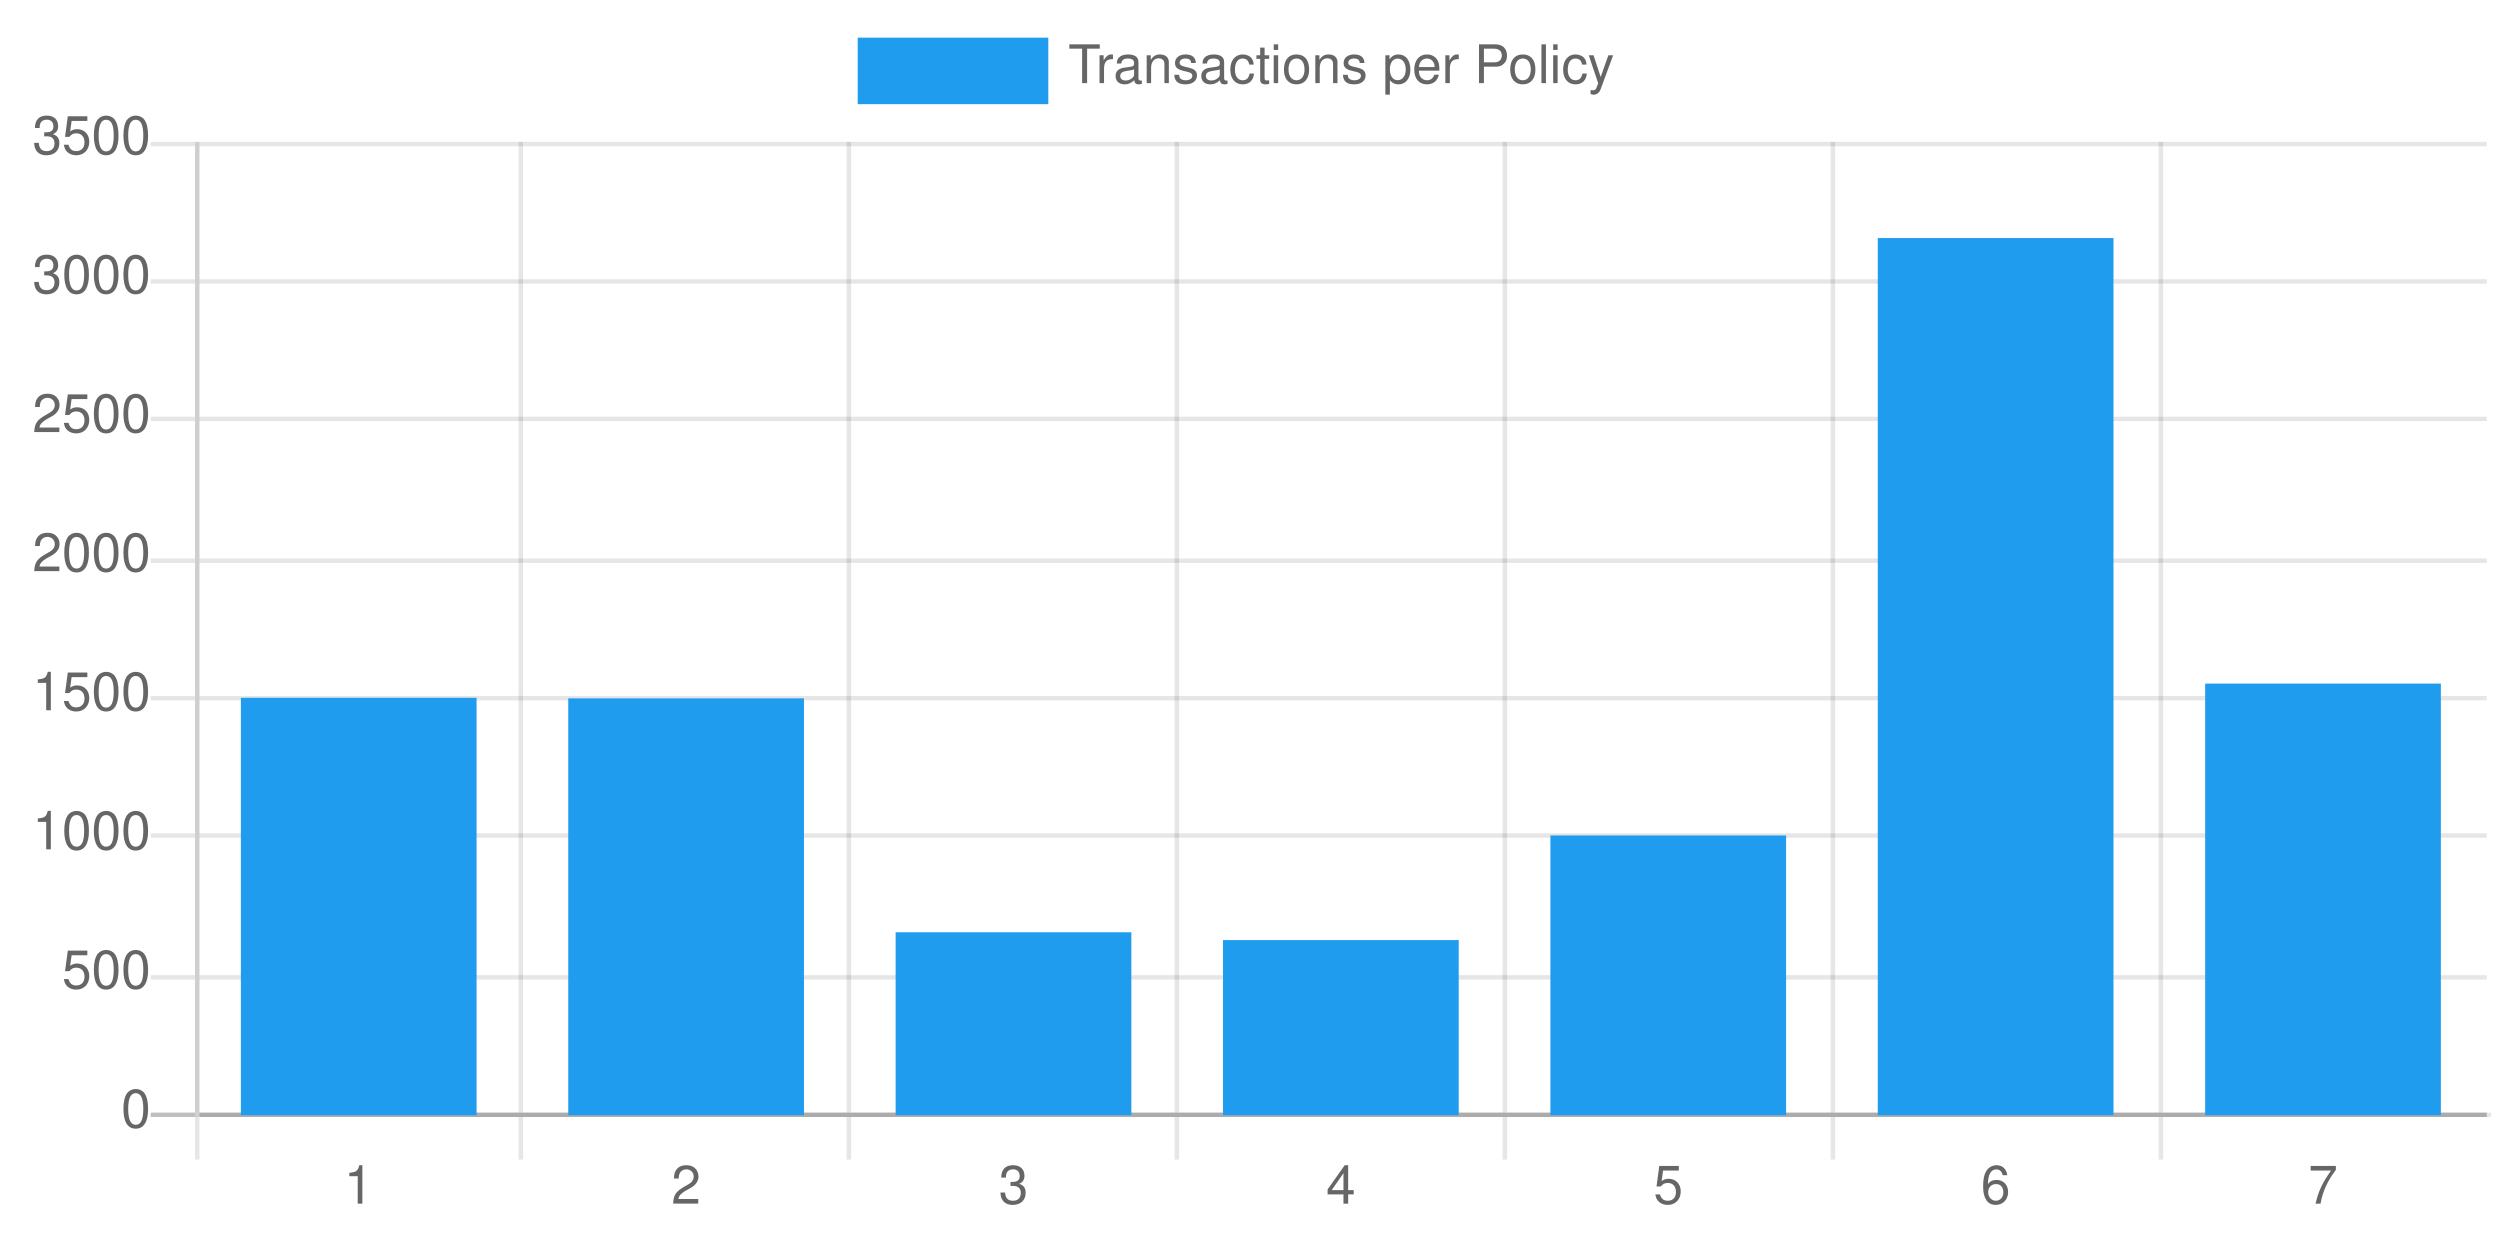
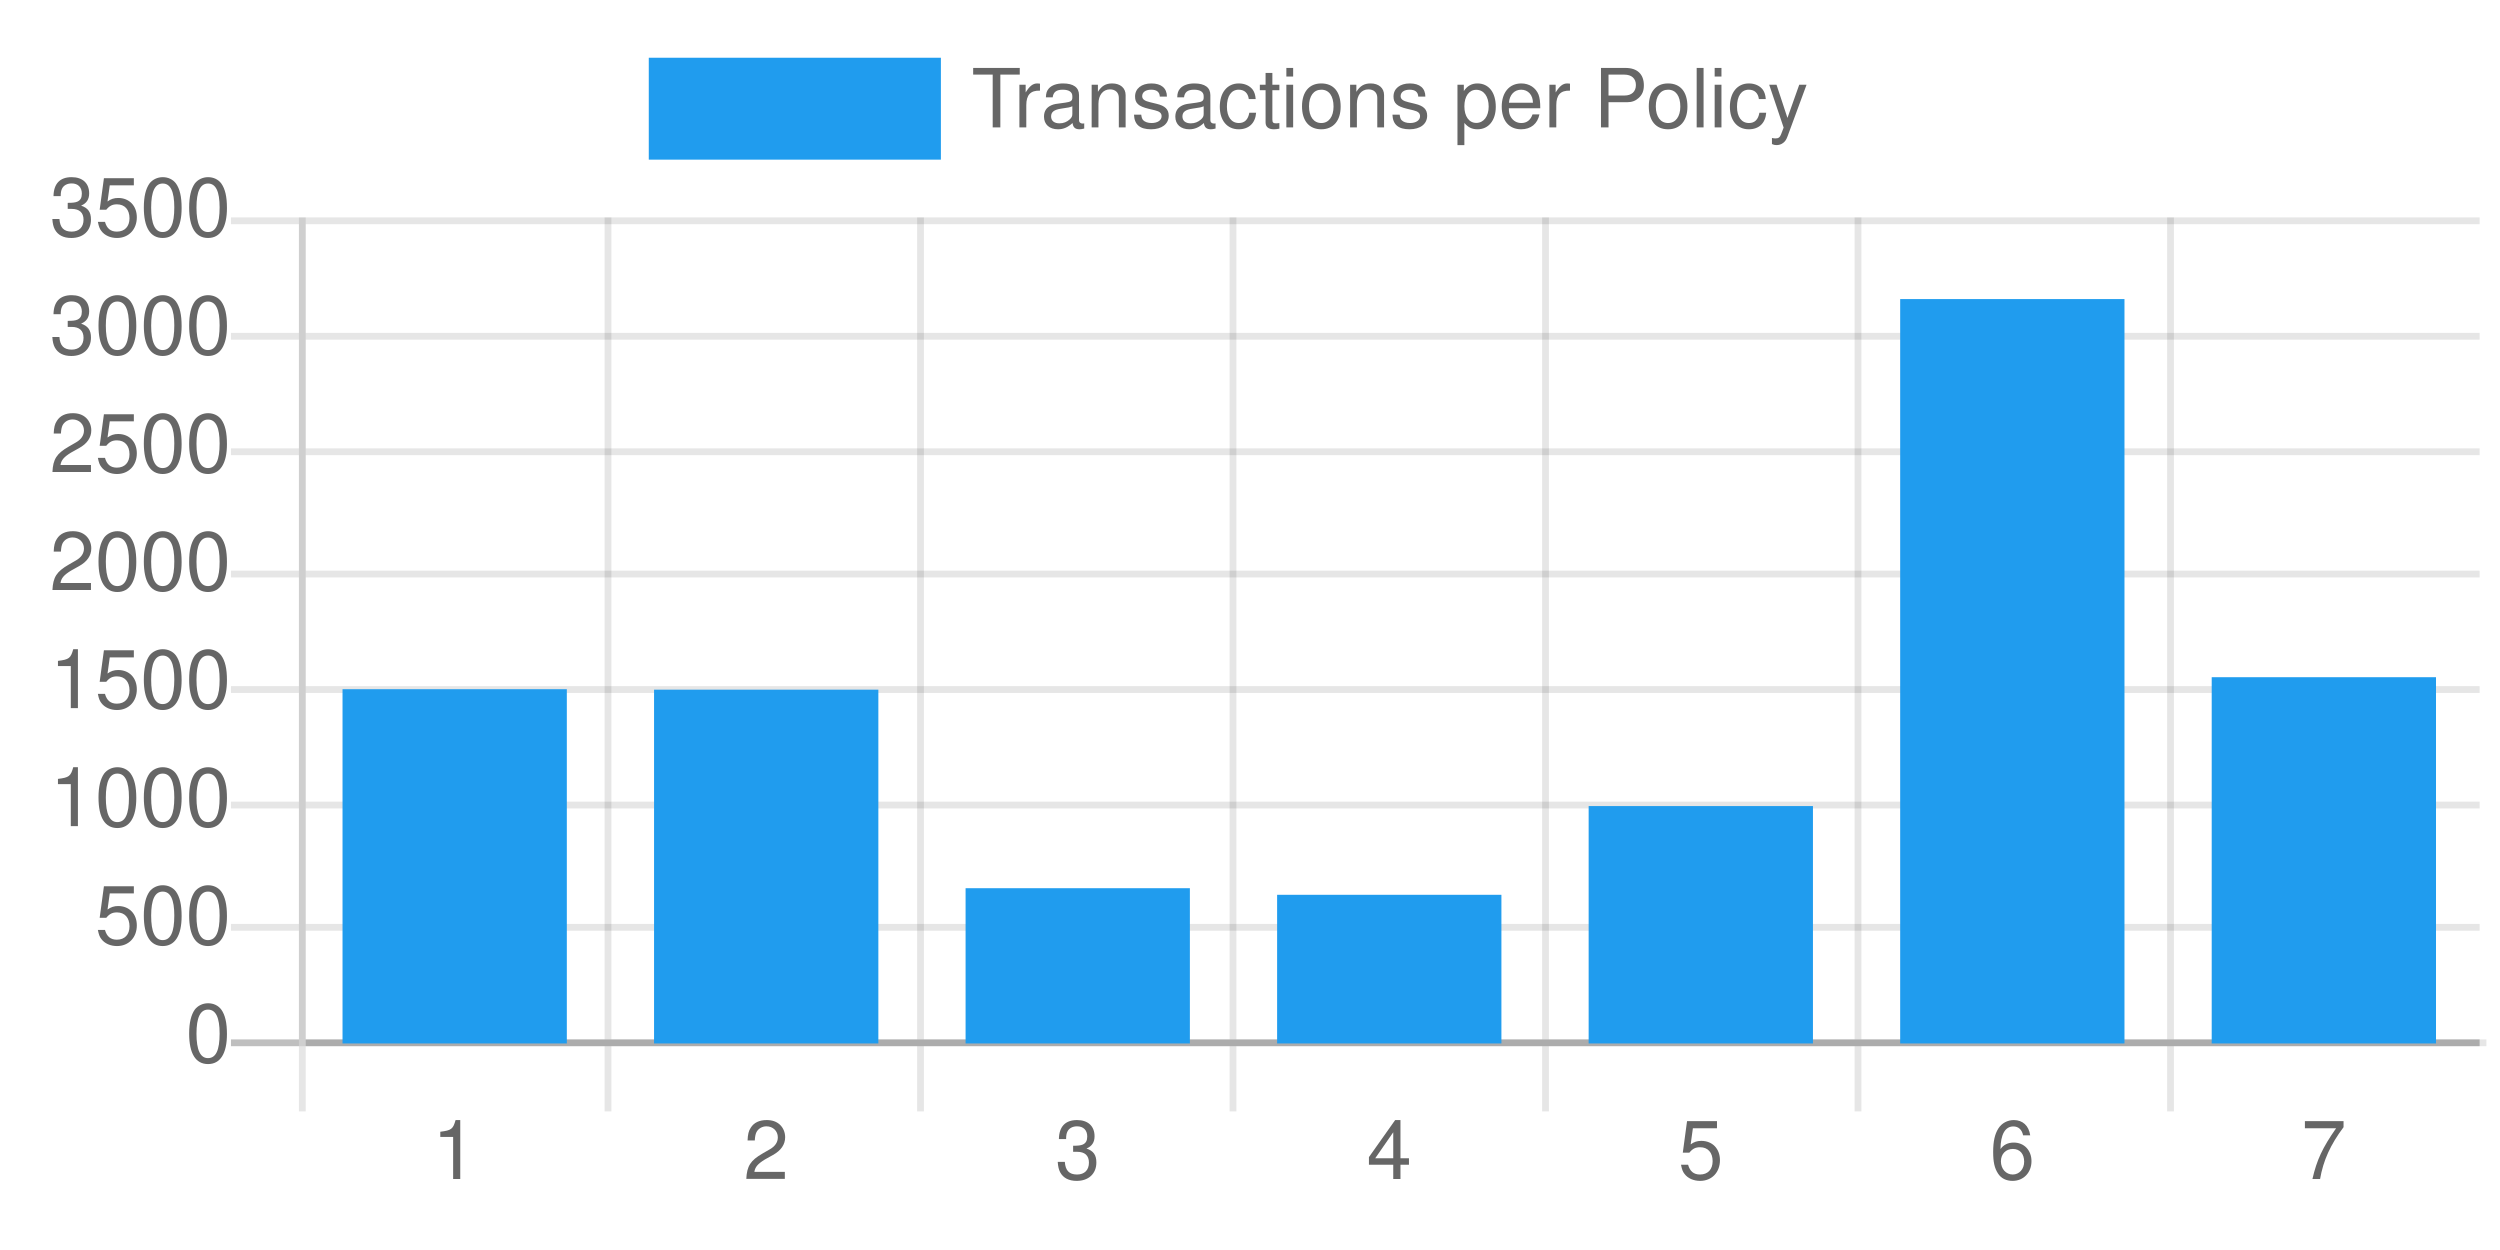
- <svg xmlns="http://www.w3.org/2000/svg" version="1.1" width="564" height="282">
+ <svg xmlns="http://www.w3.org/2000/svg" version="1.1" width="368" height="184">
  <defs>
-     <clipPath id="biKLEAvnJmUC">
-       <path fill="none" stroke="none" d=" M 44 32 L 561 32 L 561 251.6 L 44 251.6 L 44 32 Z" />
+     <clipPath id="OddckmZJcPPJ">
+       <path fill="none" stroke="none" d=" M 44 32 L 365 32 L 365 153.6 L 44 153.6 L 44 32 Z" />
    </clipPath>
  </defs>
  <g>
    <g>
-       <rect fill="none" stroke="rgb(32,156,238)" x="195" y="10" width="40" height="12" stroke-miterlimit="10" stroke-width="3" />
-       <rect fill="rgb(32,156,238)" stroke="none" x="195" y="10" width="40" height="12" />
+       <rect fill="none" stroke="rgb(32,156,238)" x="97" y="10" width="40" height="12" stroke-miterlimit="10" stroke-width="3" />
+       <rect fill="rgb(32,156,238)" stroke="none" x="97" y="10" width="40" height="12" />
    </g>
-     <text fill="#666" stroke="none" font-family="'Helvetica Neue', 'Helvetica', 'Arial', sans-serif" font-size="12px" font-style="normal" font-weight="normal" text-decoration="normal" x="241" y="16" text-anchor="start" dominant-baseline="central">Transactions per Policy</text>
+     <text fill="#666" stroke="none" font-family="'Helvetica Neue', 'Helvetica', 'Arial', sans-serif" font-size="12px" font-style="normal" font-weight="normal" text-decoration="normal" x="143" y="16" text-anchor="start" dominant-baseline="central">Transactions per Policy</text>
    <g>
-       <path fill="none" stroke="rgb(0,0,0)" paint-order="fill stroke markers" d=" M 44.5 252 L 44.5 261.6 M 44.5 32 L 44.5 251" stroke-opacity="0.1" stroke-miterlimit="10" />
+       <path fill="none" stroke="rgb(0,0,0)" paint-order="fill stroke markers" d=" M 44.5 154 L 44.5 163.6 M 44.5 32 L 44.5 153" stroke-opacity="0.1" stroke-miterlimit="10" />
    </g>
-     <g transform="translate(80.92857,261.6) rotate(0,0,0)">
+     <g transform="translate(66.92857,163.6) rotate(0,0,0)">
      <text fill="#666" stroke="none" font-family="'Helvetica Neue', 'Helvetica', 'Arial', sans-serif" font-size="12px" font-style="normal" font-weight="normal" text-decoration="normal" x="0" y="7.2" text-anchor="middle" dominant-baseline="central">1</text>
    </g>
    <g>
-       <path fill="none" stroke="rgb(0,0,0)" paint-order="fill stroke markers" d=" M 117.5 252 L 117.5 261.6 M 117.5 32 L 117.5 251" stroke-opacity="0.1" stroke-miterlimit="10" />
+       <path fill="none" stroke="rgb(0,0,0)" paint-order="fill stroke markers" d=" M 89.5 154 L 89.5 163.6 M 89.5 32 L 89.5 153" stroke-opacity="0.1" stroke-miterlimit="10" />
    </g>
-     <g transform="translate(154.7857,261.6) rotate(0,0,0)">
+     <g transform="translate(112.7857,163.6) rotate(0,0,0)">
      <text fill="#666" stroke="none" font-family="'Helvetica Neue', 'Helvetica', 'Arial', sans-serif" font-size="12px" font-style="normal" font-weight="normal" text-decoration="normal" x="0" y="7.2" text-anchor="middle" dominant-baseline="central">2</text>
    </g>
    <g>
-       <path fill="none" stroke="rgb(0,0,0)" paint-order="fill stroke markers" d=" M 191.5 252 L 191.5 261.6 M 191.5 32 L 191.5 251" stroke-opacity="0.1" stroke-miterlimit="10" />
+       <path fill="none" stroke="rgb(0,0,0)" paint-order="fill stroke markers" d=" M 135.5 154 L 135.5 163.6 M 135.5 32 L 135.5 153" stroke-opacity="0.1" stroke-miterlimit="10" />
    </g>
-     <g transform="translate(228.6429,261.6) rotate(0,0,0)">
+     <g transform="translate(158.6429,163.6) rotate(0,0,0)">
      <text fill="#666" stroke="none" font-family="'Helvetica Neue', 'Helvetica', 'Arial', sans-serif" font-size="12px" font-style="normal" font-weight="normal" text-decoration="normal" x="0" y="7.2" text-anchor="middle" dominant-baseline="central">3</text>
    </g>
    <g>
-       <path fill="none" stroke="rgb(0,0,0)" paint-order="fill stroke markers" d=" M 265.5 252 L 265.5 261.6 M 265.5 32 L 265.5 251" stroke-opacity="0.1" stroke-miterlimit="10" />
+       <path fill="none" stroke="rgb(0,0,0)" paint-order="fill stroke markers" d=" M 181.5 154 L 181.5 163.6 M 181.5 32 L 181.5 153" stroke-opacity="0.1" stroke-miterlimit="10" />
    </g>
-     <g transform="translate(302.5,261.6) rotate(0,0,0)">
+     <g transform="translate(204.5,163.6) rotate(0,0,0)">
      <text fill="#666" stroke="none" font-family="'Helvetica Neue', 'Helvetica', 'Arial', sans-serif" font-size="12px" font-style="normal" font-weight="normal" text-decoration="normal" x="0" y="7.2" text-anchor="middle" dominant-baseline="central">4</text>
    </g>
    <g>
-       <path fill="none" stroke="rgb(0,0,0)" paint-order="fill stroke markers" d=" M 339.5 252 L 339.5 261.6 M 339.5 32 L 339.5 251" stroke-opacity="0.1" stroke-miterlimit="10" />
+       <path fill="none" stroke="rgb(0,0,0)" paint-order="fill stroke markers" d=" M 227.5 154 L 227.5 163.6 M 227.5 32 L 227.5 153" stroke-opacity="0.1" stroke-miterlimit="10" />
    </g>
-     <g transform="translate(376.3571,261.6) rotate(0,0,0)">
+     <g transform="translate(250.3571,163.6) rotate(0,0,0)">
      <text fill="#666" stroke="none" font-family="'Helvetica Neue', 'Helvetica', 'Arial', sans-serif" font-size="12px" font-style="normal" font-weight="normal" text-decoration="normal" x="0" y="7.2" text-anchor="middle" dominant-baseline="central">5</text>
    </g>
    <g>
-       <path fill="none" stroke="rgb(0,0,0)" paint-order="fill stroke markers" d=" M 413.5 252 L 413.5 261.6 M 413.5 32 L 413.5 251" stroke-opacity="0.1" stroke-miterlimit="10" />
+       <path fill="none" stroke="rgb(0,0,0)" paint-order="fill stroke markers" d=" M 273.5 154 L 273.5 163.6 M 273.5 32 L 273.5 153" stroke-opacity="0.1" stroke-miterlimit="10" />
    </g>
-     <g transform="translate(450.2143,261.6) rotate(0,0,0)">
+     <g transform="translate(296.2143,163.6) rotate(0,0,0)">
      <text fill="#666" stroke="none" font-family="'Helvetica Neue', 'Helvetica', 'Arial', sans-serif" font-size="12px" font-style="normal" font-weight="normal" text-decoration="normal" x="0" y="7.2" text-anchor="middle" dominant-baseline="central">6</text>
    </g>
    <g>
-       <path fill="none" stroke="rgb(0,0,0)" paint-order="fill stroke markers" d=" M 487.5 252 L 487.5 261.6 M 487.5 32 L 487.5 251" stroke-opacity="0.1" stroke-miterlimit="10" />
+       <path fill="none" stroke="rgb(0,0,0)" paint-order="fill stroke markers" d=" M 319.5 154 L 319.5 163.6 M 319.5 32 L 319.5 153" stroke-opacity="0.1" stroke-miterlimit="10" />
    </g>
-     <g transform="translate(524.0714,261.6) rotate(0,0,0)">
+     <g transform="translate(342.0714,163.6) rotate(0,0,0)">
      <text fill="#666" stroke="none" font-family="'Helvetica Neue', 'Helvetica', 'Arial', sans-serif" font-size="12px" font-style="normal" font-weight="normal" text-decoration="normal" x="0" y="7.2" text-anchor="middle" dominant-baseline="central">7</text>
    </g>
-     <path fill="none" stroke="rgb(0,0,0)" paint-order="fill stroke markers" d=" M 44 251.5 L 562 251.5" stroke-opacity="0.1" stroke-miterlimit="10" stroke-dasharray="" />
+     <path fill="none" stroke="rgb(0,0,0)" paint-order="fill stroke markers" d=" M 44 153.5 L 366 153.5" stroke-opacity="0.1" stroke-miterlimit="10" stroke-dasharray="" />
    <g>
-       <path fill="none" stroke="rgb(0,0,0)" paint-order="fill stroke markers" d=" M 34 32.5 L 44 32.5 M 45 32.5 L 561 32.5" stroke-opacity="0.1" stroke-miterlimit="10" />
+       <path fill="none" stroke="rgb(0,0,0)" paint-order="fill stroke markers" d=" M 34 32.5 L 44 32.5 M 45 32.5 L 365 32.5" stroke-opacity="0.1" stroke-miterlimit="10" />
    </g>
    <g transform="translate(34,32) rotate(0,0,0)">
      <text fill="#666" stroke="none" font-family="'Helvetica Neue', 'Helvetica', 'Arial', sans-serif" font-size="12px" font-style="normal" font-weight="normal" text-decoration="normal" x="0" y="0" text-anchor="end" dominant-baseline="central">3500</text>
    </g>
    <g>
-       <path fill="none" stroke="rgb(0,0,0)" paint-order="fill stroke markers" d=" M 34 63.5 L 44 63.5 M 45 63.5 L 561 63.5" stroke-opacity="0.1" stroke-miterlimit="10" />
+       <path fill="none" stroke="rgb(0,0,0)" paint-order="fill stroke markers" d=" M 34 49.5 L 44 49.5 M 45 49.5 L 365 49.5" stroke-opacity="0.1" stroke-miterlimit="10" />
    </g>
-     <g transform="translate(34,63.37143) rotate(0,0,0)">
+     <g transform="translate(34,49.37143) rotate(0,0,0)">
      <text fill="#666" stroke="none" font-family="'Helvetica Neue', 'Helvetica', 'Arial', sans-serif" font-size="12px" font-style="normal" font-weight="normal" text-decoration="normal" x="0" y="0" text-anchor="end" dominant-baseline="central">3000</text>
    </g>
    <g>
-       <path fill="none" stroke="rgb(0,0,0)" paint-order="fill stroke markers" d=" M 34 94.5 L 44 94.5 M 45 94.5 L 561 94.5" stroke-opacity="0.1" stroke-miterlimit="10" />
+       <path fill="none" stroke="rgb(0,0,0)" paint-order="fill stroke markers" d=" M 34 66.5 L 44 66.5 M 45 66.5 L 365 66.5" stroke-opacity="0.1" stroke-miterlimit="10" />
    </g>
-     <g transform="translate(34,94.74286) rotate(0,0,0)">
+     <g transform="translate(34,66.74286) rotate(0,0,0)">
      <text fill="#666" stroke="none" font-family="'Helvetica Neue', 'Helvetica', 'Arial', sans-serif" font-size="12px" font-style="normal" font-weight="normal" text-decoration="normal" x="0" y="0" text-anchor="end" dominant-baseline="central">2500</text>
    </g>
    <g>
-       <path fill="none" stroke="rgb(0,0,0)" paint-order="fill stroke markers" d=" M 34 126.5 L 44 126.5 M 45 126.5 L 561 126.5" stroke-opacity="0.1" stroke-miterlimit="10" />
+       <path fill="none" stroke="rgb(0,0,0)" paint-order="fill stroke markers" d=" M 34 84.5 L 44 84.5 M 45 84.5 L 365 84.5" stroke-opacity="0.1" stroke-miterlimit="10" />
    </g>
-     <g transform="translate(34,126.1143) rotate(0,0,0)">
+     <g transform="translate(34,84.11429) rotate(0,0,0)">
      <text fill="#666" stroke="none" font-family="'Helvetica Neue', 'Helvetica', 'Arial', sans-serif" font-size="12px" font-style="normal" font-weight="normal" text-decoration="normal" x="0" y="0" text-anchor="end" dominant-baseline="central">2000</text>
    </g>
    <g>
-       <path fill="none" stroke="rgb(0,0,0)" paint-order="fill stroke markers" d=" M 34 157.5 L 44 157.5 M 45 157.5 L 561 157.5" stroke-opacity="0.1" stroke-miterlimit="10" />
+       <path fill="none" stroke="rgb(0,0,0)" paint-order="fill stroke markers" d=" M 34 101.5 L 44 101.5 M 45 101.5 L 365 101.5" stroke-opacity="0.1" stroke-miterlimit="10" />
    </g>
-     <g transform="translate(34,157.4857) rotate(0,0,0)">
+     <g transform="translate(34,101.4857) rotate(0,0,0)">
      <text fill="#666" stroke="none" font-family="'Helvetica Neue', 'Helvetica', 'Arial', sans-serif" font-size="12px" font-style="normal" font-weight="normal" text-decoration="normal" x="0" y="0" text-anchor="end" dominant-baseline="central">1500</text>
    </g>
    <g>
-       <path fill="none" stroke="rgb(0,0,0)" paint-order="fill stroke markers" d=" M 34 188.5 L 44 188.5 M 45 188.5 L 561 188.5" stroke-opacity="0.1" stroke-miterlimit="10" />
+       <path fill="none" stroke="rgb(0,0,0)" paint-order="fill stroke markers" d=" M 34 118.5 L 44 118.5 M 45 118.5 L 365 118.5" stroke-opacity="0.1" stroke-miterlimit="10" />
    </g>
-     <g transform="translate(34,188.8571) rotate(0,0,0)">
+     <g transform="translate(34,118.8571) rotate(0,0,0)">
      <text fill="#666" stroke="none" font-family="'Helvetica Neue', 'Helvetica', 'Arial', sans-serif" font-size="12px" font-style="normal" font-weight="normal" text-decoration="normal" x="0" y="0" text-anchor="end" dominant-baseline="central">1000</text>
    </g>
    <g>
-       <path fill="none" stroke="rgb(0,0,0)" paint-order="fill stroke markers" d=" M 34 220.5 L 44 220.5 M 45 220.5 L 561 220.5" stroke-opacity="0.1" stroke-miterlimit="10" />
+       <path fill="none" stroke="rgb(0,0,0)" paint-order="fill stroke markers" d=" M 34 136.5 L 44 136.5 M 45 136.5 L 365 136.5" stroke-opacity="0.1" stroke-miterlimit="10" />
    </g>
-     <g transform="translate(34,220.2286) rotate(0,0,0)">
+     <g transform="translate(34,136.2286) rotate(0,0,0)">
      <text fill="#666" stroke="none" font-family="'Helvetica Neue', 'Helvetica', 'Arial', sans-serif" font-size="12px" font-style="normal" font-weight="normal" text-decoration="normal" x="0" y="0" text-anchor="end" dominant-baseline="central">500</text>
    </g>
    <g>
-       <path fill="none" stroke="rgb(0,0,0)" paint-order="fill stroke markers" d=" M 34 251.5 L 44 251.5 M 45 251.5 L 561 251.5" stroke-opacity="0.25" stroke-miterlimit="10" />
+       <path fill="none" stroke="rgb(0,0,0)" paint-order="fill stroke markers" d=" M 34 153.5 L 44 153.5 M 45 153.5 L 365 153.5" stroke-opacity="0.25" stroke-miterlimit="10" />
    </g>
-     <g transform="translate(34,251.6) rotate(0,0,0)">
+     <g transform="translate(34,153.6) rotate(0,0,0)">
      <text fill="#666" stroke="none" font-family="'Helvetica Neue', 'Helvetica', 'Arial', sans-serif" font-size="12px" font-style="normal" font-weight="normal" text-decoration="normal" x="0" y="0" text-anchor="end" dominant-baseline="central">0</text>
    </g>
-     <path fill="none" stroke="rgb(0,0,0)" paint-order="fill stroke markers" d=" M 44.5 32 L 44.5 252" stroke-opacity="0.1" stroke-miterlimit="10" stroke-dasharray="" />
-     <g clip-path="url(#biKLEAvnJmUC)">
+     <path fill="none" stroke="rgb(0,0,0)" paint-order="fill stroke markers" d=" M 44.5 32 L 44.5 154" stroke-opacity="0.1" stroke-miterlimit="10" stroke-dasharray="" />
+     <g clip-path="url(#OddckmZJcPPJ)">
      <g>
-         <rect fill="rgb(32,156,238)" stroke="none" x="54.34" y="157.423" width="53.177" height="94.177" />
-         <rect fill="rgb(32,156,238)" stroke="none" x="128.197" y="157.548" width="53.177" height="94.052" />
-         <rect fill="rgb(32,156,238)" stroke="none" x="202.054" y="210.315" width="53.177" height="41.285" />
-         <rect fill="rgb(32,156,238)" stroke="none" x="275.911" y="212.072" width="53.177" height="39.528" />
-         <rect fill="rgb(32,156,238)" stroke="none" x="349.769" y="188.481" width="53.177" height="63.119" />
-         <rect fill="rgb(32,156,238)" stroke="none" x="423.626" y="53.709" width="53.177" height="197.891" />
-         <rect fill="rgb(32,156,238)" stroke="none" x="497.483" y="154.223" width="53.177" height="97.377" />
+         <rect fill="rgb(32,156,238)" stroke="none" x="50.42" y="101.451" width="33.017" height="52.149" />
+         <rect fill="rgb(32,156,238)" stroke="none" x="96.277" y="101.52" width="33.017" height="52.08" />
+         <rect fill="rgb(32,156,238)" stroke="none" x="142.134" y="130.739" width="33.017" height="22.861" />
+         <rect fill="rgb(32,156,238)" stroke="none" x="187.991" y="131.712" width="33.017" height="21.888" />
+         <rect fill="rgb(32,156,238)" stroke="none" x="233.849" y="118.649" width="33.017" height="34.951" />
+         <rect fill="rgb(32,156,238)" stroke="none" x="279.706" y="44.021" width="33.017" height="109.579" />
+         <rect fill="rgb(32,156,238)" stroke="none" x="325.563" y="99.679" width="33.017" height="53.921" />
      </g>
    </g>
  </g>
</svg>
